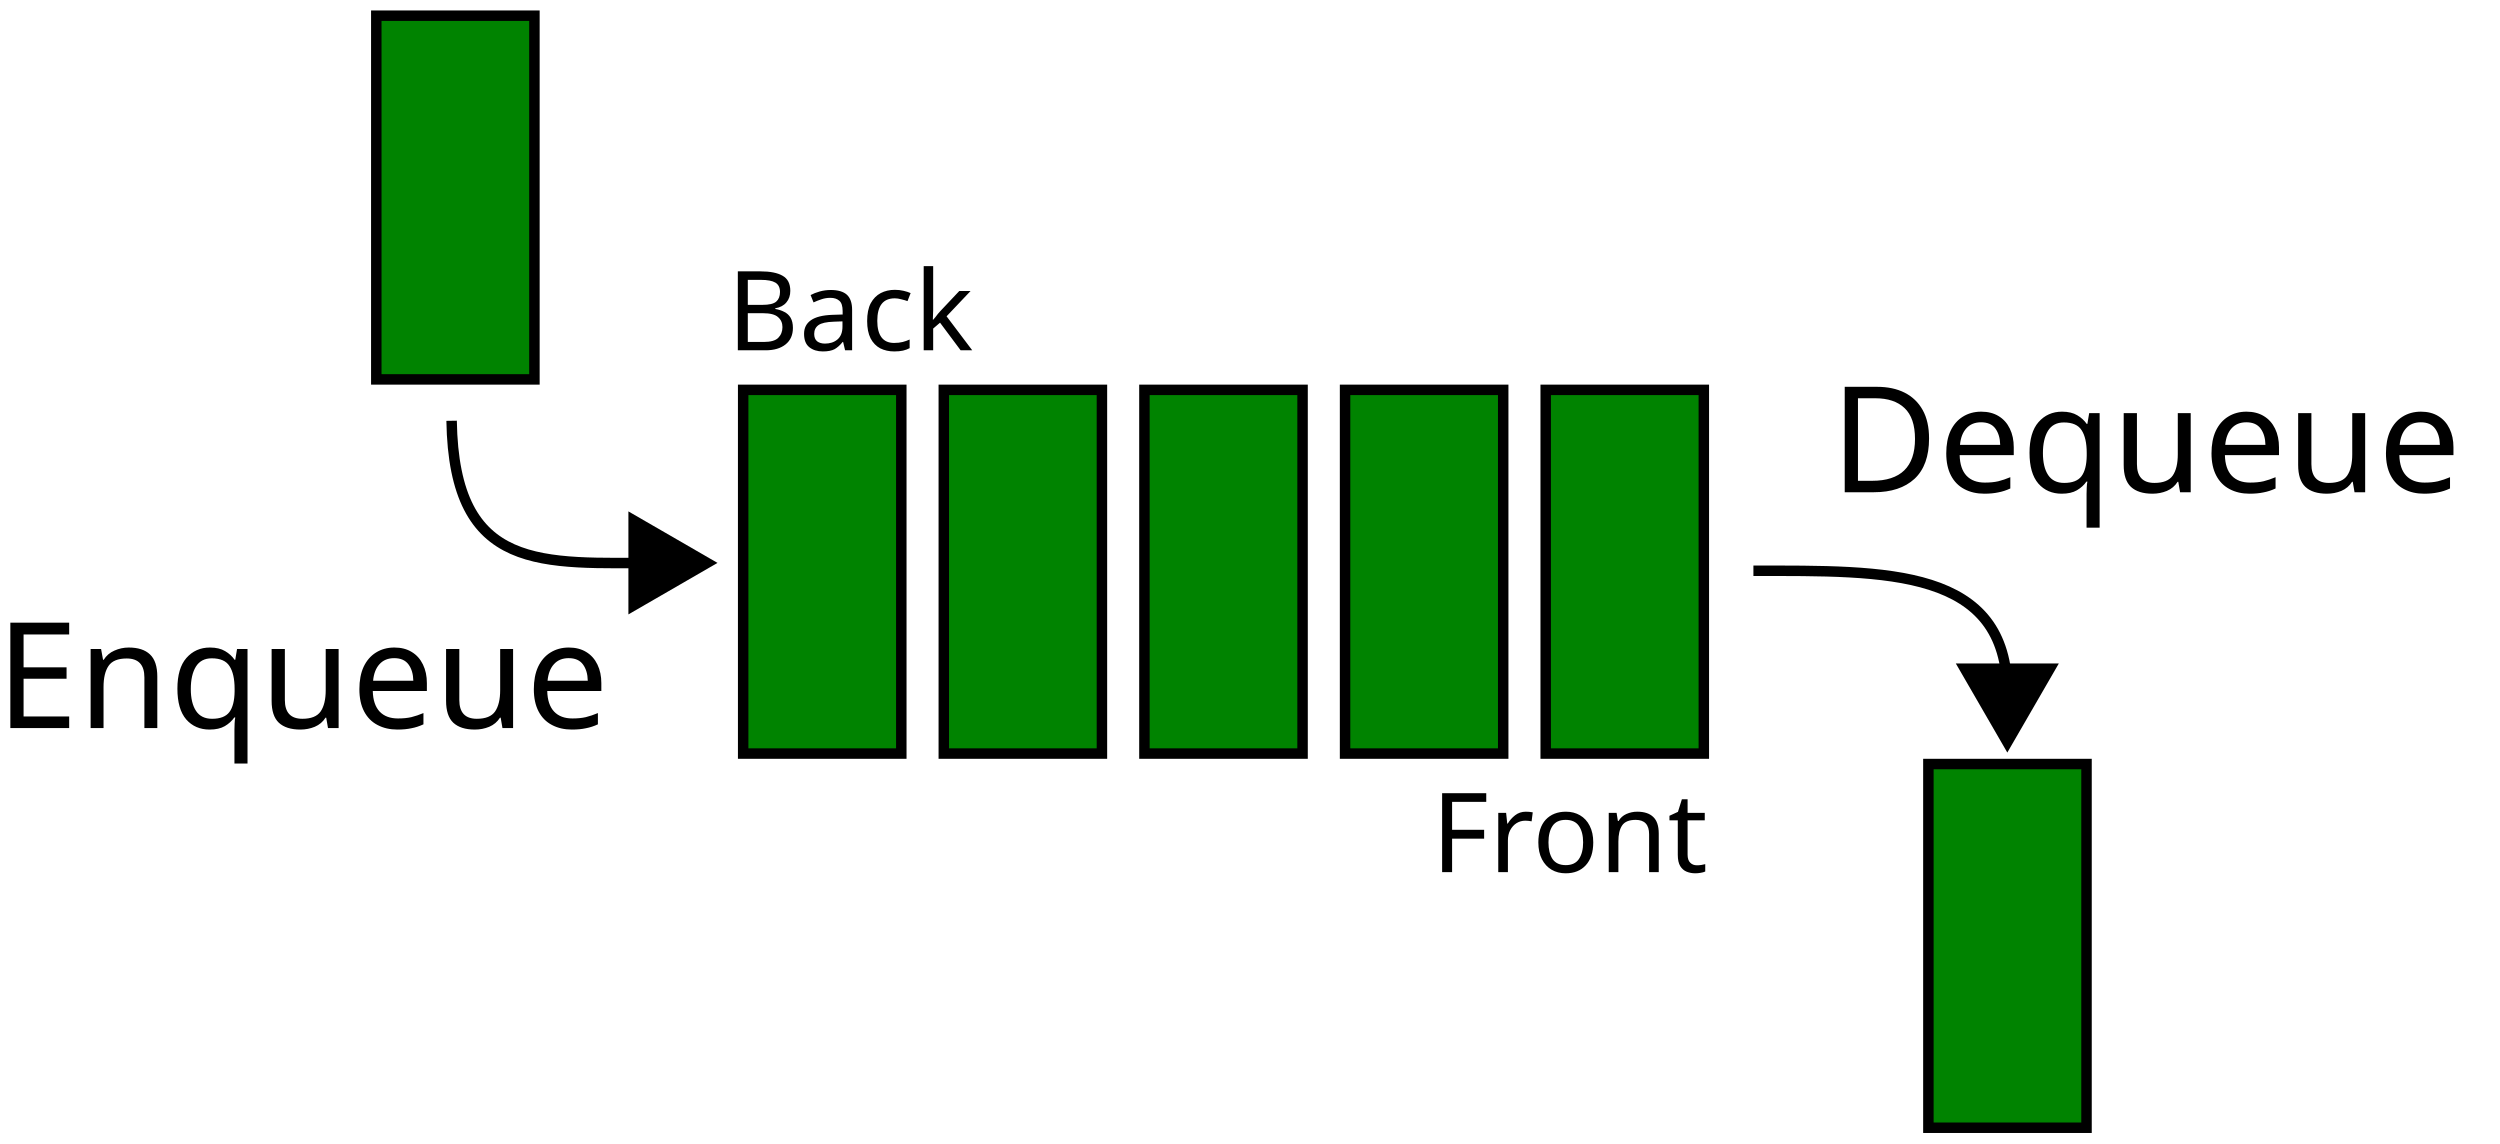
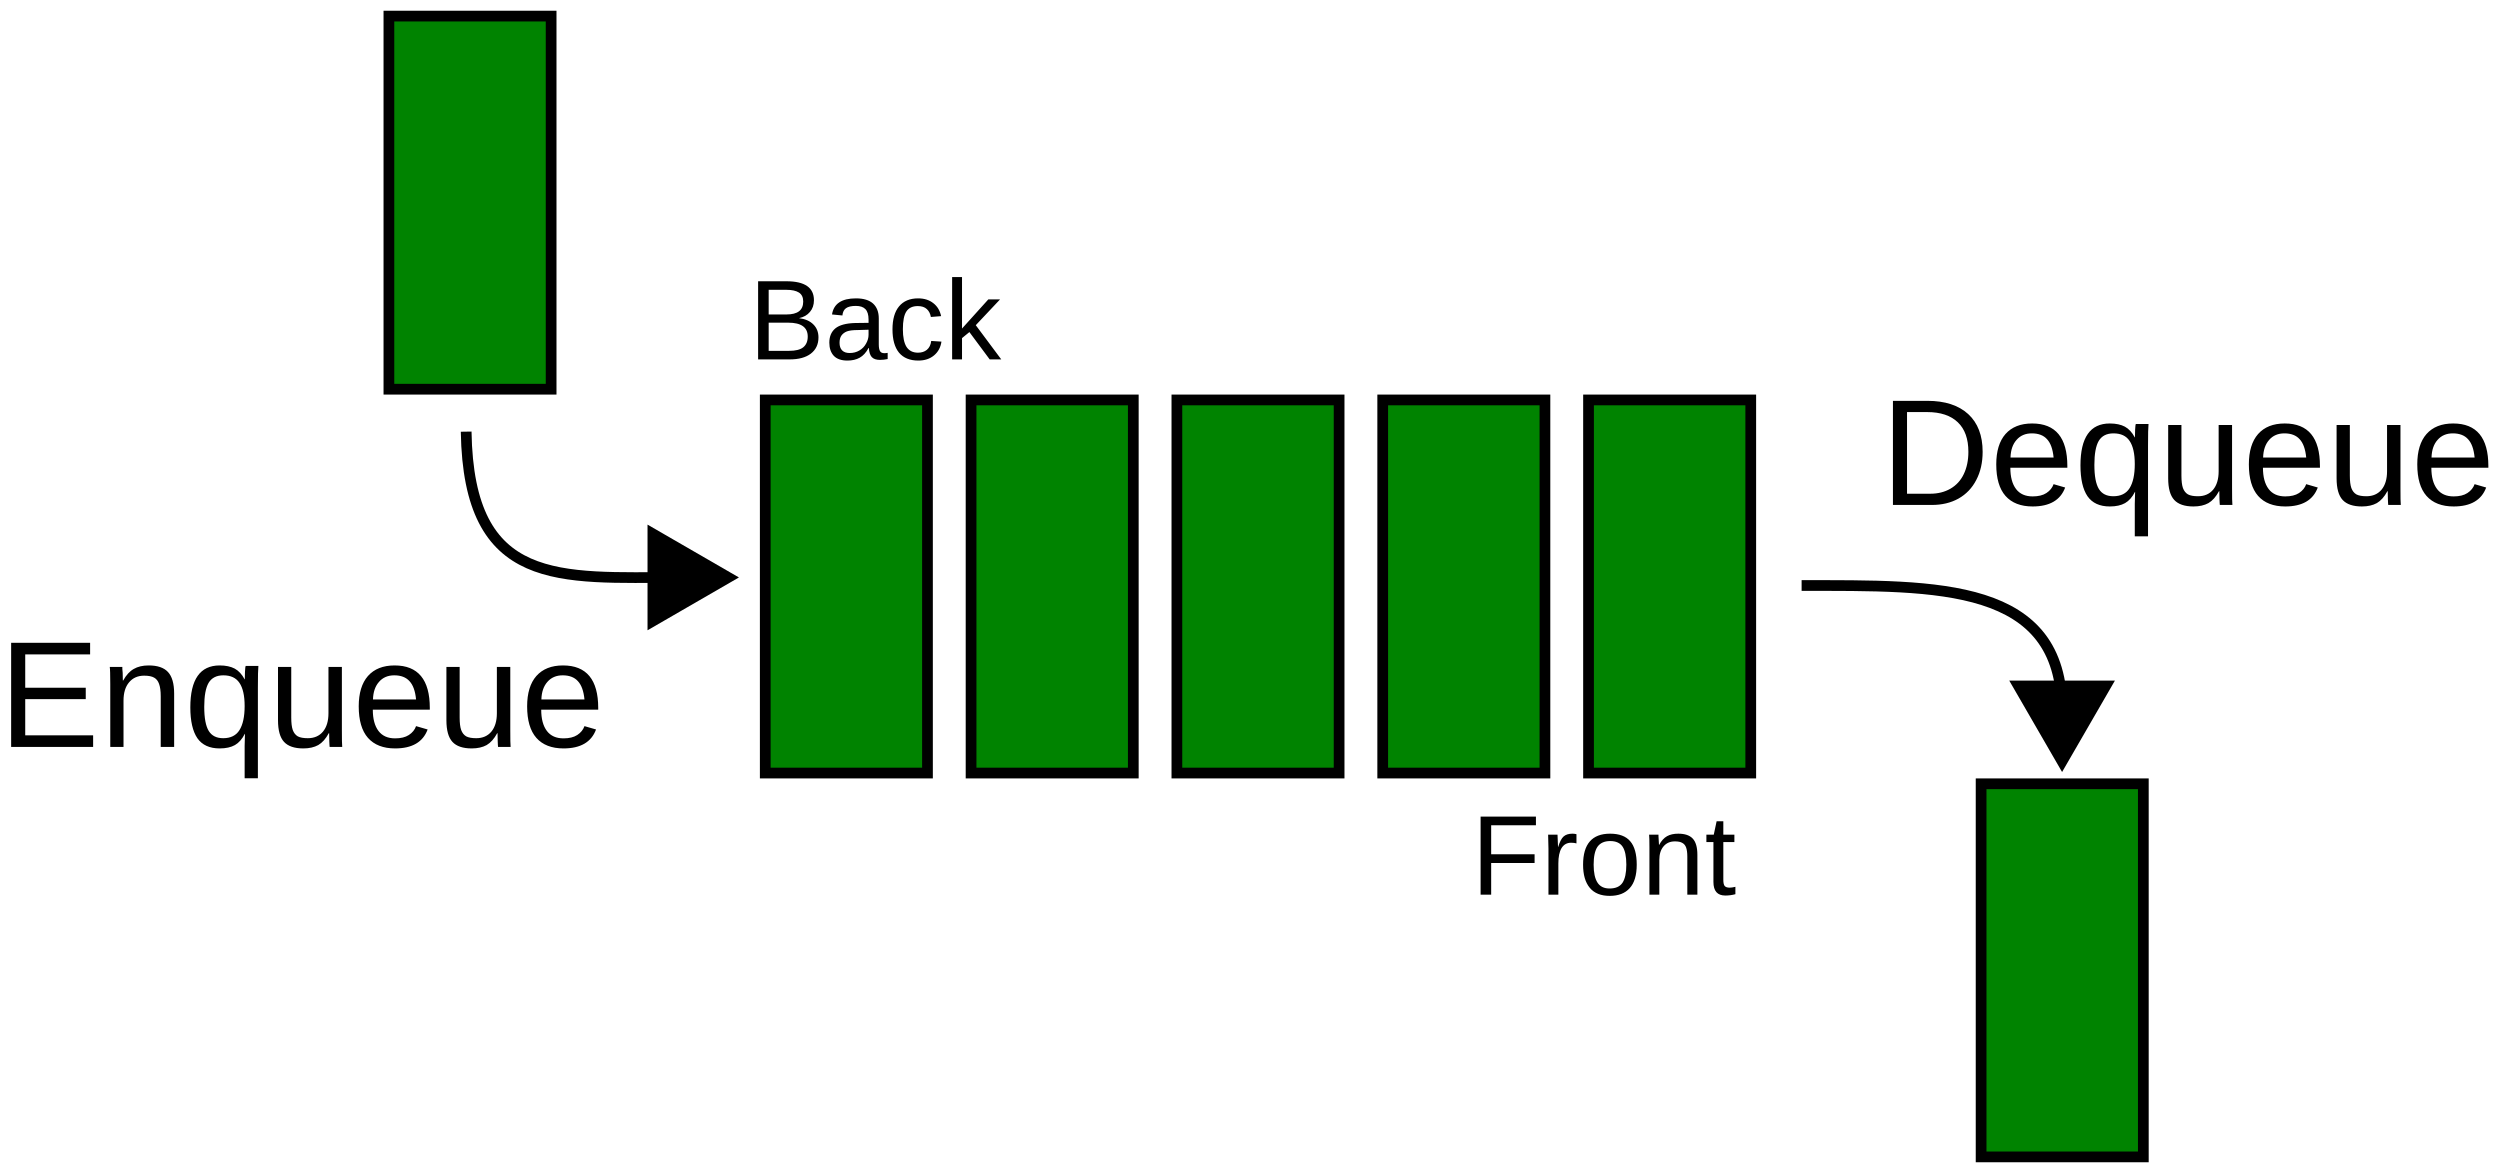
- <svg xmlns="http://www.w3.org/2000/svg" width="239.021mm" height="109.321mm" viewBox="0 0 239.021 109.321" version="1.1" id="svg8">
+ <svg xmlns="http://www.w3.org/2000/svg" width="232.999mm" height="109.321mm" viewBox="0 0 232.999 109.321" version="1.1" id="svg8">
  <defs id="defs2">
    <marker orient="auto" refY="0" refX="0" id="TriangleInL" style="overflow:visible">
      <path id="path1033" d="M 5.77,0 -2.88,5 V -5 Z" style="fill:#000000;fill-opacity:1;fill-rule:evenodd;stroke:#000000;stroke-width:1pt;stroke-opacity:1" transform="scale(-0.8)" />
    </marker>
    <marker orient="auto" refY="0" refX="0" id="TriangleOutL" style="overflow:visible">
      <path id="path1042" d="M 5.77,0 -2.88,5 V -5 Z" style="fill:#000000;fill-opacity:1;fill-rule:evenodd;stroke:#000000;stroke-width:1pt;stroke-opacity:1" transform="scale(0.8)" />
    </marker>
    <marker orient="auto" refY="0" refX="0" id="Arrow2Lend" style="overflow:visible">
      <path id="path921" style="fill:#000000;fill-opacity:1;fill-rule:evenodd;stroke:#000000;stroke-width:0.625;stroke-linejoin:round;stroke-opacity:1" d="M 8.719,4.034 -2.207,0.016 8.719,-4.002 c -1.745,2.372 -1.735,5.617 -6e-7,8.035 z" transform="matrix(-1.1,0,0,-1.1,-1.1,0)" />
    </marker>
    <marker orient="auto" refY="0" refX="0" id="TriangleOutL-7" style="overflow:visible">
      <path id="path1042-0" d="M 5.77,0 -2.88,5 V -5 Z" style="fill:#000000;fill-opacity:1;fill-rule:evenodd;stroke:#000000;stroke-width:1pt;stroke-opacity:1" transform="scale(0.8)" />
    </marker>
  </defs>
-   <g id="layer1" transform="translate(52.53174,-24.24703)">
+   <g id="layer1" transform="translate(52.80046,-24.24703)">
    <rect style="opacity:1;vector-effect:none;fill:#008300;fill-opacity:1;stroke:#000000;stroke-width:1;stroke-linecap:butt;stroke-linejoin:miter;stroke-miterlimit:4;stroke-dasharray:none;stroke-dashoffset:0;stroke-opacity:1" id="rect815" width="15.119" height="34.774" x="18.521" y="61.521" />
    <text xml:space="preserve" style="font-style:normal;font-variant:normal;font-weight:normal;font-stretch:normal;font-size:14.111px;line-height:1.25;font-family:'Noto Color Emoji';-inkscape-font-specification:'Noto Color Emoji, Normal';font-variant-ligatures:normal;font-variant-caps:normal;font-variant-numeric:normal;font-feature-settings:normal;text-align:start;letter-spacing:0px;word-spacing:0px;writing-mode:lr-tb;text-anchor:start;fill:#000000;fill-opacity:1;stroke:none;stroke-width:0.265" x="-52.917" y="93.859" id="text819">
-       <tspan id="tspan817" x="-52.917" y="93.859" style="stroke-width:0.265">Enqueue</tspan>
+       <tspan id="tspan817" x="-52.917" y="93.859" style="font-style:normal;font-variant:normal;font-weight:normal;font-stretch:normal;font-size:14.111px;font-family:Arial;-inkscape-font-specification:'Arial, Normal';font-variant-ligatures:normal;font-variant-caps:normal;font-variant-numeric:normal;font-feature-settings:normal;text-align:start;writing-mode:lr-tb;text-anchor:start;stroke-width:0.265">Enqueue</tspan>
    </text>
    <text xml:space="preserve" style="font-style:normal;font-variant:normal;font-weight:normal;font-stretch:normal;font-size:14.111px;line-height:1.25;font-family:'Noto Color Emoji';-inkscape-font-specification:'Noto Color Emoji, Normal';font-variant-ligatures:normal;font-variant-caps:normal;font-variant-numeric:normal;font-feature-settings:normal;text-align:start;letter-spacing:0px;word-spacing:0px;writing-mode:lr-tb;text-anchor:start;fill:#000000;fill-opacity:1;stroke:none;stroke-width:0.265" x="122.464" y="71.308" id="text823">
-       <tspan id="tspan821" x="122.464" y="71.308" style="stroke-width:0.265">Dequeue</tspan>
-       <tspan x="122.464" y="88.947" style="stroke-width:0.265" id="tspan825" />
+       <tspan id="tspan821" x="122.464" y="71.308" style="font-style:normal;font-variant:normal;font-weight:normal;font-stretch:normal;font-size:14.111px;font-family:Arial;-inkscape-font-specification:'Arial, Normal';font-variant-ligatures:normal;font-variant-caps:normal;font-variant-numeric:normal;font-feature-settings:normal;text-align:start;writing-mode:lr-tb;text-anchor:start;stroke-width:0.265">Dequeue</tspan>
+       <tspan x="122.464" y="88.947" style="font-style:normal;font-variant:normal;font-weight:normal;font-stretch:normal;font-size:14.111px;font-family:Arial;-inkscape-font-specification:'Arial, Normal';font-variant-ligatures:normal;font-variant-caps:normal;font-variant-numeric:normal;font-feature-settings:normal;text-align:start;writing-mode:lr-tb;text-anchor:start;stroke-width:0.265" id="tspan825" />
    </text>
    <text xml:space="preserve" style="font-style:normal;font-variant:normal;font-weight:normal;font-stretch:normal;font-size:14.111px;line-height:1.25;font-family:'Noto Color Emoji';-inkscape-font-specification:'Noto Color Emoji, Normal';font-variant-ligatures:normal;font-variant-caps:normal;font-variant-numeric:normal;font-feature-settings:normal;text-align:start;letter-spacing:0px;word-spacing:0px;writing-mode:lr-tb;text-anchor:start;fill:#000000;fill-opacity:1;stroke:none;stroke-width:0.265" x="16.982" y="57.741" id="text829">
-       <tspan id="tspan827" x="16.982" y="57.741" style="font-size:10.583px;stroke-width:0.265">Back</tspan>
+       <tspan id="tspan827" x="16.982" y="57.741" style="font-style:normal;font-variant:normal;font-weight:normal;font-stretch:normal;font-size:10.583px;font-family:Arial;-inkscape-font-specification:'Arial, Normal';font-variant-ligatures:normal;font-variant-caps:normal;font-variant-numeric:normal;font-feature-settings:normal;text-align:start;writing-mode:lr-tb;text-anchor:start;stroke-width:0.265">Back</tspan>
    </text>
    <text xml:space="preserve" style="font-style:normal;font-variant:normal;font-weight:normal;font-stretch:normal;font-size:14.111px;line-height:1.25;font-family:'Noto Color Emoji';-inkscape-font-specification:'Noto Color Emoji, Normal';font-variant-ligatures:normal;font-variant-caps:normal;font-variant-numeric:normal;font-feature-settings:normal;text-align:start;letter-spacing:0px;word-spacing:0px;writing-mode:lr-tb;text-anchor:start;fill:#000000;fill-opacity:1;stroke:none;stroke-width:0.265" x="84.318" y="107.634" id="text833">
-       <tspan id="tspan831" x="84.318" y="107.634" style="font-size:10.583px;stroke-width:0.265">Front</tspan>
+       <tspan id="tspan831" x="84.318" y="107.634" style="font-style:normal;font-variant:normal;font-weight:normal;font-stretch:normal;font-size:10.583px;font-family:Arial;-inkscape-font-specification:'Arial, Normal';font-variant-ligatures:normal;font-variant-caps:normal;font-variant-numeric:normal;font-feature-settings:normal;text-align:start;writing-mode:lr-tb;text-anchor:start;stroke-width:0.265">Front</tspan>
    </text>
    <rect style="opacity:1;vector-effect:none;fill:#008300;fill-opacity:1;stroke:#000000;stroke-width:1;stroke-linecap:butt;stroke-linejoin:miter;stroke-miterlimit:4;stroke-dasharray:none;stroke-dashoffset:0;stroke-opacity:1" id="rect815-2" width="15.119" height="34.774" x="37.703" y="61.521" />
    <rect style="opacity:1;vector-effect:none;fill:#008300;fill-opacity:1;stroke:#000000;stroke-width:1;stroke-linecap:butt;stroke-linejoin:miter;stroke-miterlimit:4;stroke-dasharray:none;stroke-dashoffset:0;stroke-opacity:1" id="rect815-28" width="15.119" height="34.774" x="56.885" y="61.521" />
    <rect style="opacity:1;vector-effect:none;fill:#008300;fill-opacity:1;stroke:#000000;stroke-width:1;stroke-linecap:butt;stroke-linejoin:miter;stroke-miterlimit:4;stroke-dasharray:none;stroke-dashoffset:0;stroke-opacity:1" id="rect815-8" width="15.119" height="34.774" x="76.068" y="61.521" />
    <rect style="opacity:1;vector-effect:none;fill:#008300;fill-opacity:1;stroke:#000000;stroke-width:1;stroke-linecap:butt;stroke-linejoin:miter;stroke-miterlimit:4;stroke-dasharray:none;stroke-dashoffset:0;stroke-opacity:1" id="rect815-86" width="15.119" height="34.774" x="95.25" y="61.521" />
    <rect style="opacity:1;vector-effect:none;fill:#008300;fill-opacity:1;stroke:#000000;stroke-width:1;stroke-linecap:butt;stroke-linejoin:miter;stroke-miterlimit:4;stroke-dasharray:none;stroke-dashoffset:0;stroke-opacity:1" id="rect815-83" width="15.119" height="34.774" x="-16.555" y="25.747" />
    <rect style="opacity:1;vector-effect:none;fill:#008300;fill-opacity:1;stroke:#000000;stroke-width:1;stroke-linecap:butt;stroke-linejoin:miter;stroke-miterlimit:4;stroke-dasharray:none;stroke-dashoffset:0;stroke-opacity:1" id="rect815-83-8" width="15.119" height="34.774" x="131.838" y="97.295" />
    <path style="fill:none;stroke:#000000;stroke-width:1;stroke-linecap:butt;stroke-linejoin:miter;stroke-miterlimit:4;stroke-dasharray:none;stroke-opacity:1;marker-end:url(#TriangleOutL)" d="m -9.354,64.476 c 0.232,14.613 8.733,13.589 19.74,13.589" id="path898" />
    <path style="fill:none;stroke:#000000;stroke-width:1;stroke-linecap:butt;stroke-linejoin:miter;stroke-miterlimit:4;stroke-dasharray:none;stroke-opacity:1;marker-start:url(#TriangleInL)" d="m 139.385,90.517 c 0,-12.012 -11.527,-11.699 -24.276,-11.699" id="path898-8" />
  </g>
</svg>
